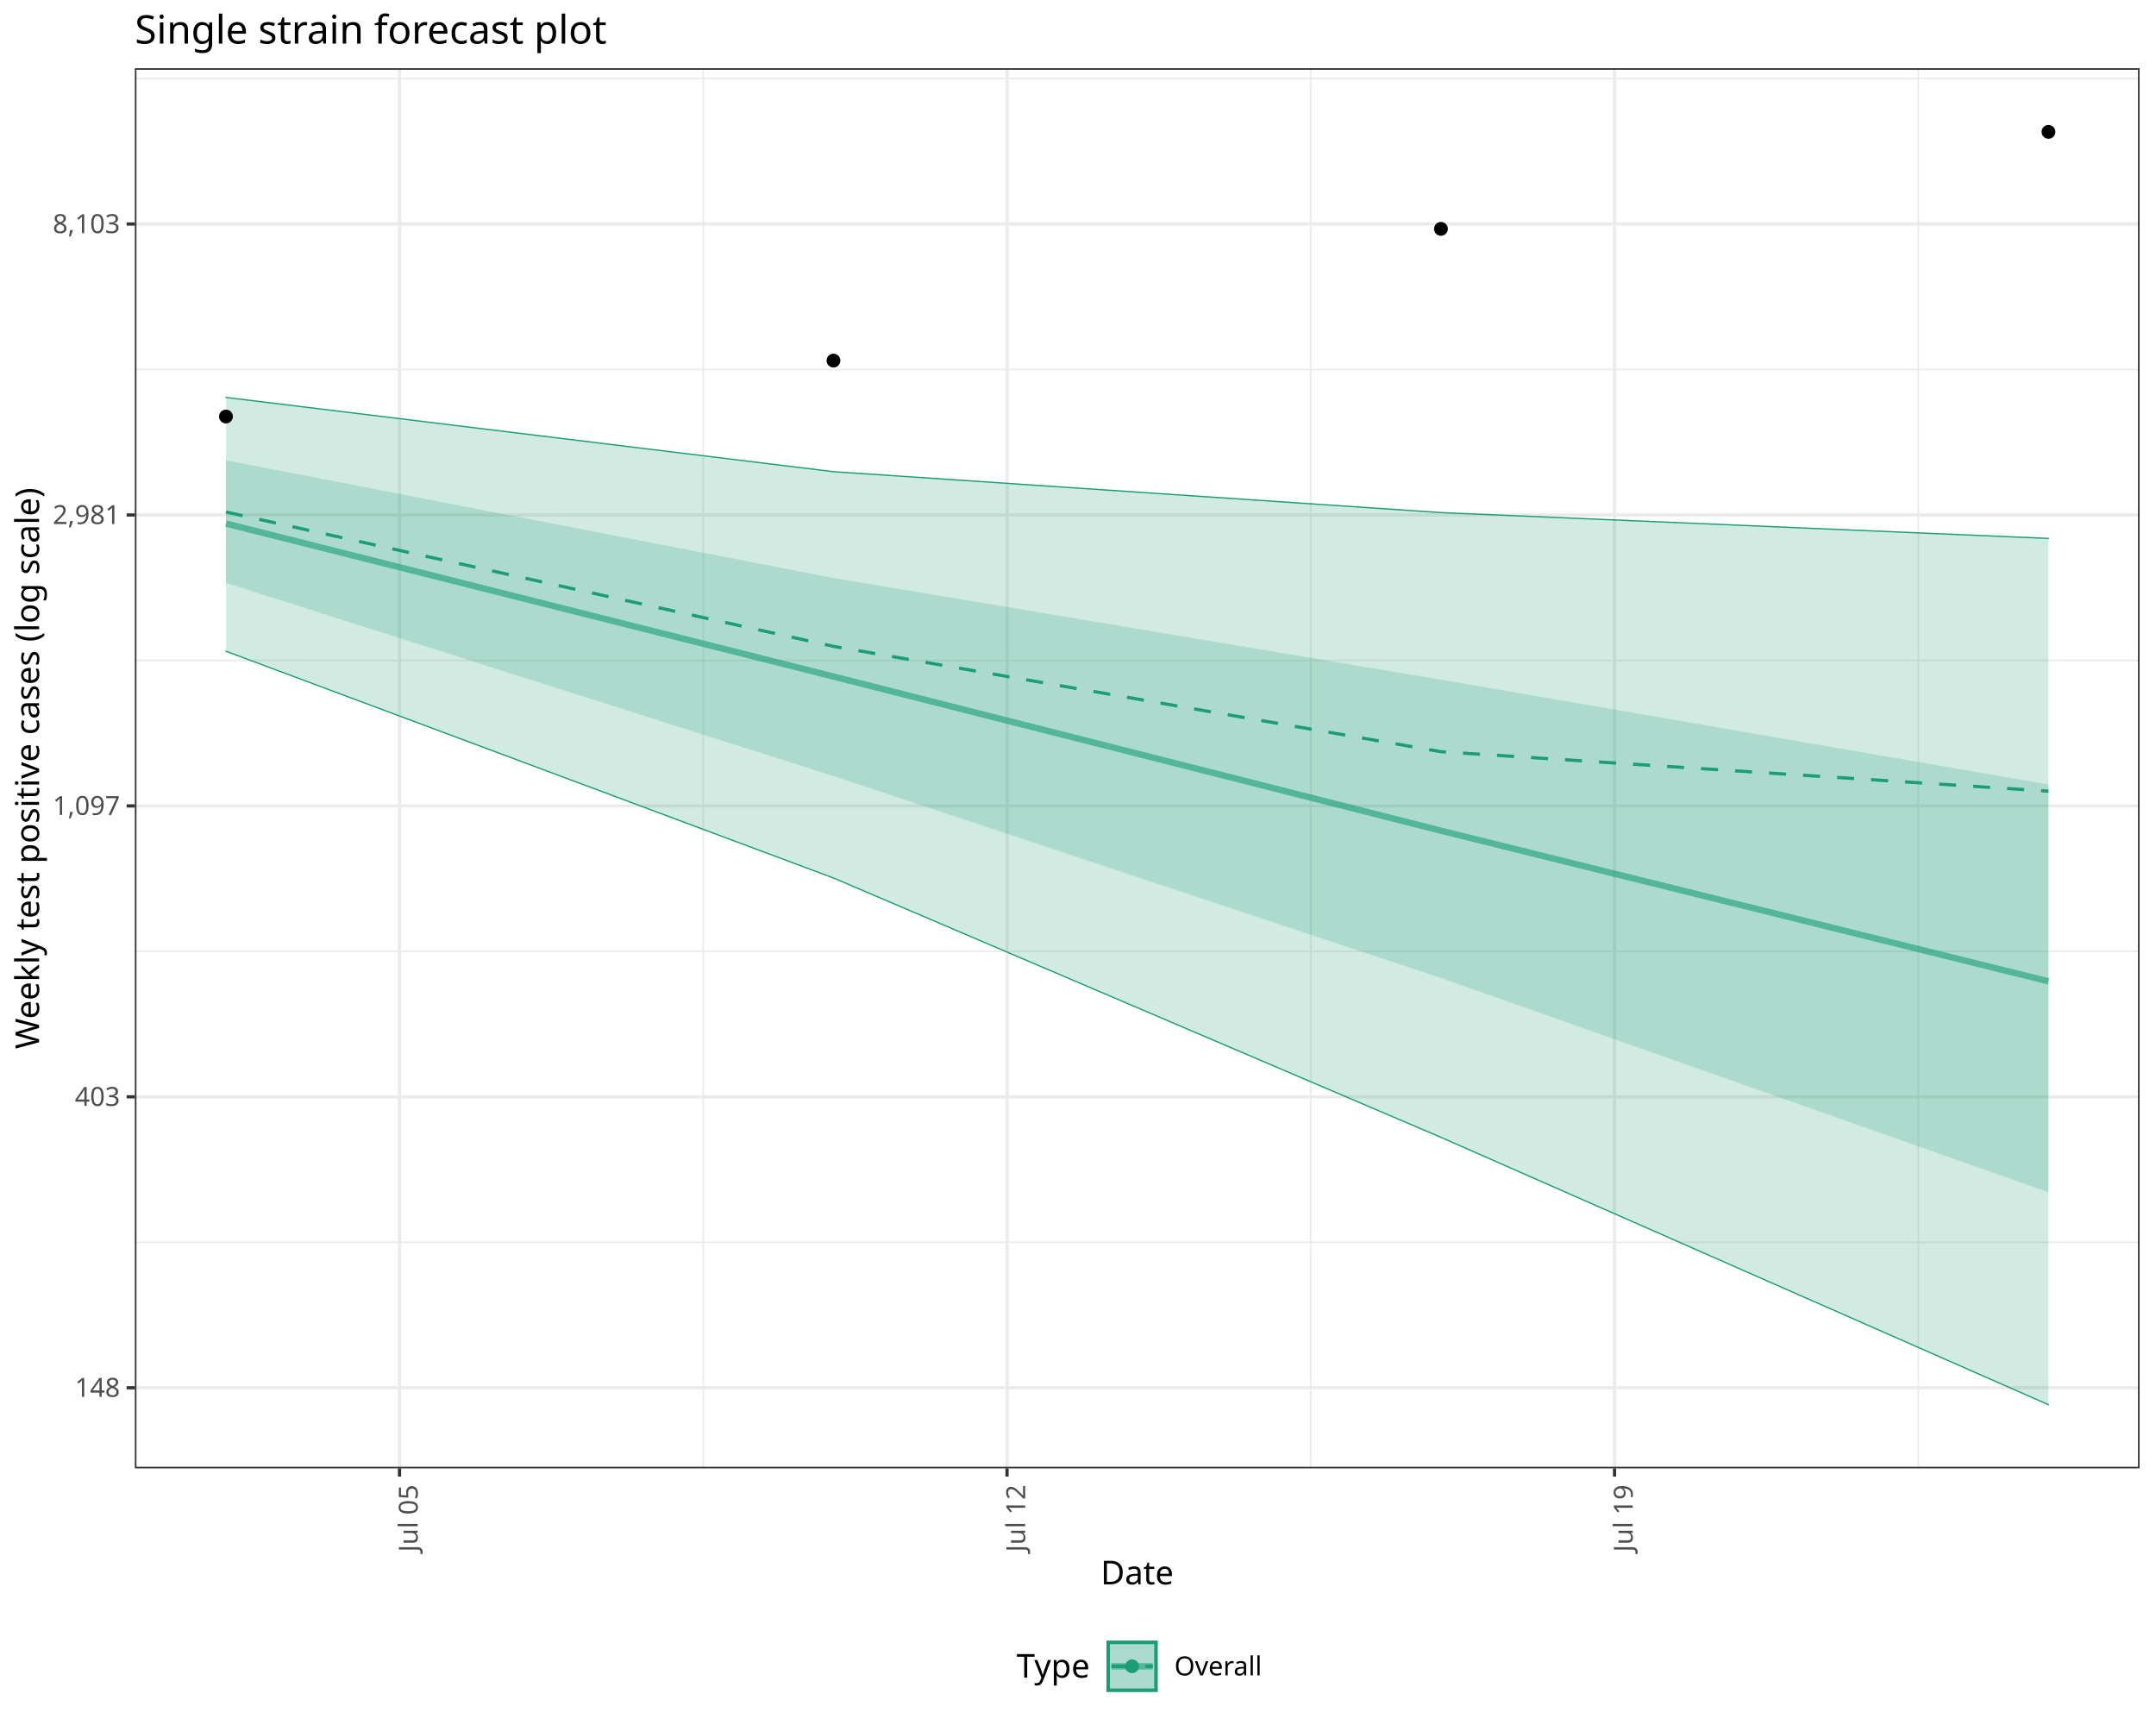
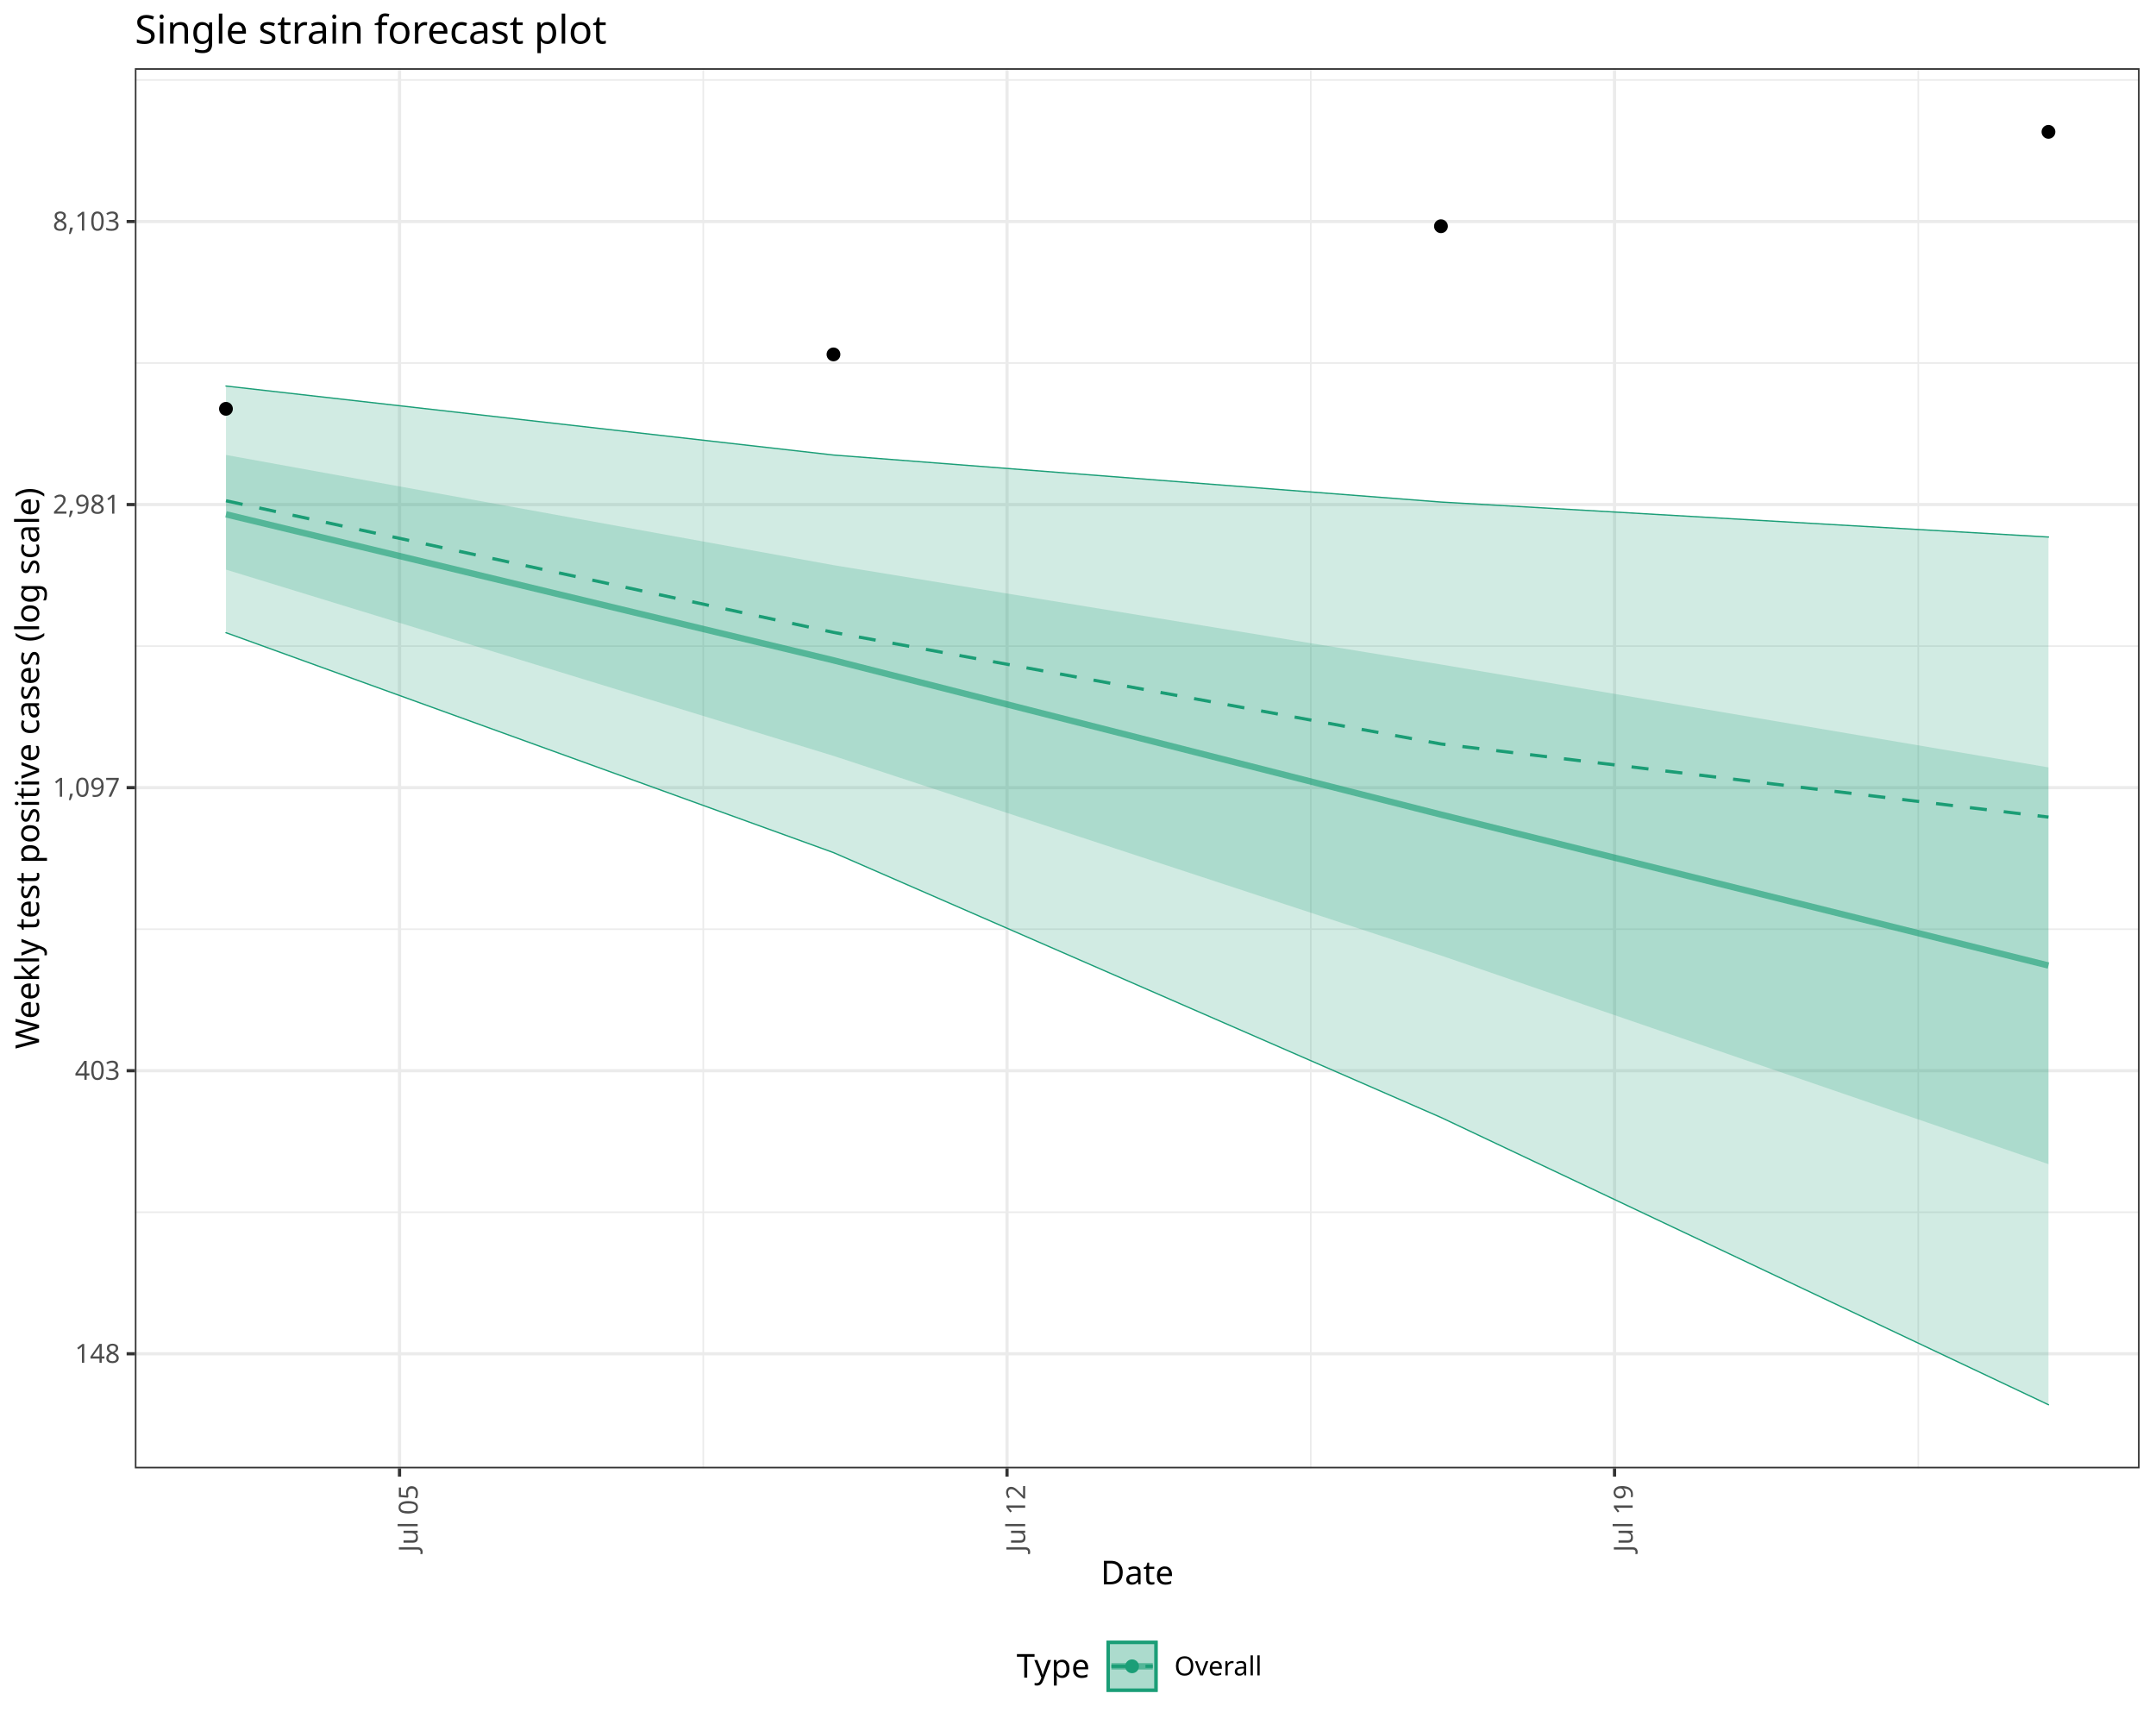
<svg xmlns="http://www.w3.org/2000/svg" class="svglite" data-engine-version="2.0" width="720.00pt" height="576.00pt" viewBox="0 0 720.00 576.00">
  <defs>
    <style type="text/css">
    .svglite line, .svglite polyline, .svglite polygon, .svglite path, .svglite rect, .svglite circle {
      fill: none;
      stroke: #000000;
      stroke-linecap: round;
      stroke-linejoin: round;
      stroke-miterlimit: 10.00;
    }
  </style>
  </defs>
  <rect width="100%" height="100%" style="stroke: none; fill: #FFFFFF;" />
  <defs>
    <clipPath id="cpMC4wMHw3MjAuMDB8MC4wMHw1NzYuMDA=">
      <rect x="0.00" y="0.00" width="720.00" height="576.00" />
    </clipPath>
  </defs>
  <g clip-path="url(#cpMC4wMHw3MjAuMDB8MC4wMHw1NzYuMDA=)">
    <rect x="0.00" y="0.00" width="720.00" height="576.00" style="stroke-width: 1.07; stroke: #FFFFFF; fill: #FFFFFF;" />
  </g>
  <defs>
    <clipPath id="cpNDUuMDN8NzE0LjUyfDIyLjc4fDQ5MC4zMQ==">
      <rect x="45.03" y="22.78" width="669.49" height="467.53" />
    </clipPath>
  </defs>
  <g clip-path="url(#cpNDUuMDN8NzE0LjUyfDIyLjc4fDQ5MC4zMQ==)">
    <rect x="45.03" y="22.78" width="669.49" height="467.53" style="stroke-width: 1.07; stroke: none; fill: #FFFFFF;" />
-     <polyline points="45.03,414.82 714.52,414.82 " style="stroke-width: 0.53; stroke: #EBEBEB; stroke-linecap: butt;" />
-     <polyline points="45.03,317.67 714.52,317.67 " style="stroke-width: 0.53; stroke: #EBEBEB; stroke-linecap: butt;" />
-     <polyline points="45.03,220.52 714.52,220.52 " style="stroke-width: 0.53; stroke: #EBEBEB; stroke-linecap: butt;" />
-     <polyline points="45.03,123.37 714.52,123.37 " style="stroke-width: 0.53; stroke: #EBEBEB; stroke-linecap: butt;" />
-     <polyline points="45.03,26.23 714.52,26.23 " style="stroke-width: 0.53; stroke: #EBEBEB; stroke-linecap: butt;" />
+     <polyline points="45.03,404.78 714.52,404.78 " style="stroke-width: 0.53; stroke: #EBEBEB; stroke-linecap: butt;" />
+     <polyline points="45.03,310.26 714.52,310.26 " style="stroke-width: 0.53; stroke: #EBEBEB; stroke-linecap: butt;" />
+     <polyline points="45.03,215.74 714.52,215.74 " style="stroke-width: 0.53; stroke: #EBEBEB; stroke-linecap: butt;" />
+     <polyline points="45.03,121.23 714.52,121.23 " style="stroke-width: 0.53; stroke: #EBEBEB; stroke-linecap: butt;" />
+     <polyline points="45.03,26.71 714.52,26.71 " style="stroke-width: 0.53; stroke: #EBEBEB; stroke-linecap: butt;" />
    <polyline points="234.86,490.31 234.86,22.78 " style="stroke-width: 0.53; stroke: #EBEBEB; stroke-linecap: butt;" />
    <polyline points="437.74,490.31 437.74,22.78 " style="stroke-width: 0.53; stroke: #EBEBEB; stroke-linecap: butt;" />
    <polyline points="640.62,490.31 640.62,22.78 " style="stroke-width: 0.53; stroke: #EBEBEB; stroke-linecap: butt;" />
-     <polyline points="45.03,463.39 714.52,463.39 " style="stroke-width: 1.07; stroke: #EBEBEB; stroke-linecap: butt;" />
-     <polyline points="45.03,366.24 714.52,366.24 " style="stroke-width: 1.07; stroke: #EBEBEB; stroke-linecap: butt;" />
-     <polyline points="45.03,269.10 714.52,269.10 " style="stroke-width: 1.07; stroke: #EBEBEB; stroke-linecap: butt;" />
-     <polyline points="45.03,171.95 714.52,171.95 " style="stroke-width: 1.07; stroke: #EBEBEB; stroke-linecap: butt;" />
-     <polyline points="45.03,74.80 714.52,74.80 " style="stroke-width: 1.07; stroke: #EBEBEB; stroke-linecap: butt;" />
+     <polyline points="45.03,452.04 714.52,452.04 " style="stroke-width: 1.07; stroke: #EBEBEB; stroke-linecap: butt;" />
+     <polyline points="45.03,357.52 714.52,357.52 " style="stroke-width: 1.07; stroke: #EBEBEB; stroke-linecap: butt;" />
+     <polyline points="45.03,263.00 714.52,263.00 " style="stroke-width: 1.07; stroke: #EBEBEB; stroke-linecap: butt;" />
+     <polyline points="45.03,168.48 714.52,168.48 " style="stroke-width: 1.07; stroke: #EBEBEB; stroke-linecap: butt;" />
+     <polyline points="45.03,73.97 714.52,73.97 " style="stroke-width: 1.07; stroke: #EBEBEB; stroke-linecap: butt;" />
    <polyline points="133.42,490.31 133.42,22.78 " style="stroke-width: 1.07; stroke: #EBEBEB; stroke-linecap: butt;" />
    <polyline points="336.30,490.31 336.30,22.78 " style="stroke-width: 1.07; stroke: #EBEBEB; stroke-linecap: butt;" />
    <polyline points="539.18,490.31 539.18,22.78 " style="stroke-width: 1.07; stroke: #EBEBEB; stroke-linecap: butt;" />
-     <polyline points="75.46,174.82 278.34,225.91 481.21,277.38 684.09,327.68 " style="stroke-width: 2.13; stroke: #1B9E77; stroke-opacity: 0.60; stroke-linecap: butt;" />
-     <polyline points="75.46,170.97 278.34,215.83 481.21,251.00 684.09,264.19 " style="stroke-width: 1.07; stroke: #1B9E77; stroke-dasharray: 5.69,5.69; stroke-linecap: butt;" />
-     <polygon points="75.46,132.71 278.34,157.50 481.21,171.16 684.09,179.79 684.09,469.06 481.21,379.77 278.34,293.17 75.46,217.46 " style="stroke-width: 0.00; stroke: none; fill: #1B9E77; fill-opacity: 0.20;" />
-     <polyline points="75.46,132.71 278.34,157.50 481.21,171.16 684.09,179.79 " style="stroke-width: 0.43; stroke: #1B9E77;" />
-     <polyline points="684.09,469.06 481.21,379.77 278.34,293.17 75.46,217.46 " style="stroke-width: 0.43; stroke: #1B9E77;" />
-     <polygon points="75.46,153.69 278.34,193.00 481.21,226.94 684.09,261.94 684.09,398.11 481.21,326.56 278.34,259.14 75.46,194.64 " style="stroke-width: 0.00; stroke: none; fill: #1B9E77; fill-opacity: 0.20;" />
-     <polyline points="75.46,153.69 278.34,193.00 481.21,226.94 684.09,261.94 " style="stroke-width: 1.07; stroke: none;" />
-     <polyline points="684.09,398.11 481.21,326.56 278.34,259.14 75.46,194.64 " style="stroke-width: 1.07; stroke: none;" />
-     <circle cx="75.46" cy="139.08" r="1.95" style="stroke-width: 0.71; fill: #000000;" />
-     <circle cx="278.34" cy="120.41" r="1.95" style="stroke-width: 0.71; fill: #000000;" />
-     <circle cx="481.21" cy="76.42" r="1.95" style="stroke-width: 0.71; fill: #000000;" />
+     <polyline points="75.46,171.74 278.34,220.49 481.21,272.00 684.09,322.40 " style="stroke-width: 2.13; stroke: #1B9E77; stroke-opacity: 0.60; stroke-linecap: butt;" />
+     <polyline points="75.46,167.21 278.34,211.16 481.21,248.42 684.09,272.84 " style="stroke-width: 1.07; stroke: #1B9E77; stroke-dasharray: 5.69,5.69; stroke-linecap: butt;" />
+     <polygon points="75.46,128.90 278.34,151.94 481.21,167.64 684.09,179.32 684.09,469.06 481.21,373.13 278.34,284.69 75.46,211.26 " style="stroke-width: 0.00; stroke: none; fill: #1B9E77; fill-opacity: 0.20;" />
+     <polyline points="75.46,128.90 278.34,151.94 481.21,167.64 684.09,179.32 " style="stroke-width: 0.43; stroke: #1B9E77;" />
+     <polyline points="684.09,469.06 481.21,373.13 278.34,284.69 75.46,211.26 " style="stroke-width: 0.43; stroke: #1B9E77;" />
+     <polygon points="75.46,151.91 278.34,188.71 481.21,221.88 684.09,256.24 684.09,388.72 481.21,319.06 278.34,252.40 75.46,190.20 " style="stroke-width: 0.00; stroke: none; fill: #1B9E77; fill-opacity: 0.20;" />
+     <polyline points="75.46,151.91 278.34,188.71 481.21,221.88 684.09,256.24 " style="stroke-width: 1.07; stroke: none;" />
+     <polyline points="684.09,388.72 481.21,319.06 278.34,252.40 75.46,190.20 " style="stroke-width: 1.07; stroke: none;" />
+     <circle cx="75.46" cy="136.51" r="1.95" style="stroke-width: 0.71; fill: #000000;" />
+     <circle cx="278.34" cy="118.34" r="1.95" style="stroke-width: 0.71; fill: #000000;" />
+     <circle cx="481.21" cy="75.54" r="1.95" style="stroke-width: 0.71; fill: #000000;" />
    <circle cx="684.09" cy="44.03" r="1.95" style="stroke-width: 0.71; fill: #000000;" />
    <rect x="45.03" y="22.78" width="669.49" height="467.53" style="stroke-width: 1.07; stroke: #333333;" />
  </g>
  <g clip-path="url(#cpMC4wMHw3MjAuMDB8MC4wMHw1NzYuMDA=)">
-     <text x="40.10" y="466.42" text-anchor="end" style="font-size: 8.80px; fill: #4D4D4D; font-family: sans;" textLength="14.68px" lengthAdjust="spacingAndGlyphs">148</text>
-     <text x="40.10" y="369.27" text-anchor="end" style="font-size: 8.80px; fill: #4D4D4D; font-family: sans;" textLength="14.68px" lengthAdjust="spacingAndGlyphs">403</text>
-     <text x="40.10" y="272.12" text-anchor="end" style="font-size: 8.80px; fill: #4D4D4D; font-family: sans;" textLength="22.02px" lengthAdjust="spacingAndGlyphs">1,097</text>
-     <text x="40.10" y="174.98" text-anchor="end" style="font-size: 8.80px; fill: #4D4D4D; font-family: sans;" textLength="22.02px" lengthAdjust="spacingAndGlyphs">2,981</text>
-     <text x="40.10" y="77.83" text-anchor="end" style="font-size: 8.80px; fill: #4D4D4D; font-family: sans;" textLength="22.02px" lengthAdjust="spacingAndGlyphs">8,103</text>
-     <polyline points="42.29,463.39 45.03,463.39 " style="stroke-width: 1.07; stroke: #333333; stroke-linecap: butt;" />
-     <polyline points="42.29,366.24 45.03,366.24 " style="stroke-width: 1.07; stroke: #333333; stroke-linecap: butt;" />
-     <polyline points="42.29,269.10 45.03,269.10 " style="stroke-width: 1.07; stroke: #333333; stroke-linecap: butt;" />
-     <polyline points="42.29,171.95 45.03,171.95 " style="stroke-width: 1.07; stroke: #333333; stroke-linecap: butt;" />
-     <polyline points="42.29,74.80 45.03,74.80 " style="stroke-width: 1.07; stroke: #333333; stroke-linecap: butt;" />
+     <text x="40.10" y="455.06" text-anchor="end" style="font-size: 8.80px; fill: #4D4D4D; font-family: sans;" textLength="14.68px" lengthAdjust="spacingAndGlyphs">148</text>
+     <text x="40.10" y="360.55" text-anchor="end" style="font-size: 8.80px; fill: #4D4D4D; font-family: sans;" textLength="14.68px" lengthAdjust="spacingAndGlyphs">403</text>
+     <text x="40.10" y="266.03" text-anchor="end" style="font-size: 8.80px; fill: #4D4D4D; font-family: sans;" textLength="22.02px" lengthAdjust="spacingAndGlyphs">1,097</text>
+     <text x="40.10" y="171.51" text-anchor="end" style="font-size: 8.80px; fill: #4D4D4D; font-family: sans;" textLength="22.02px" lengthAdjust="spacingAndGlyphs">2,981</text>
+     <text x="40.10" y="76.99" text-anchor="end" style="font-size: 8.80px; fill: #4D4D4D; font-family: sans;" textLength="22.02px" lengthAdjust="spacingAndGlyphs">8,103</text>
+     <polyline points="42.29,452.04 45.03,452.04 " style="stroke-width: 1.07; stroke: #333333; stroke-linecap: butt;" />
+     <polyline points="42.29,357.52 45.03,357.52 " style="stroke-width: 1.07; stroke: #333333; stroke-linecap: butt;" />
+     <polyline points="42.29,263.00 45.03,263.00 " style="stroke-width: 1.07; stroke: #333333; stroke-linecap: butt;" />
+     <polyline points="42.29,168.48 45.03,168.48 " style="stroke-width: 1.07; stroke: #333333; stroke-linecap: butt;" />
+     <polyline points="42.29,73.97 45.03,73.97 " style="stroke-width: 1.07; stroke: #333333; stroke-linecap: butt;" />
    <polyline points="133.42,493.05 133.42,490.31 " style="stroke-width: 1.07; stroke: #333333; stroke-linecap: butt;" />
    <polyline points="336.30,493.05 336.30,490.31 " style="stroke-width: 1.07; stroke: #333333; stroke-linecap: butt;" />
    <polyline points="539.18,493.05 539.18,490.31 " style="stroke-width: 1.07; stroke: #333333; stroke-linecap: butt;" />
    <text transform="translate(139.48,506.99) rotate(-90)" text-anchor="middle" style="font-size: 8.80px; fill: #4D4D4D; font-family: sans;" textLength="23.49px" lengthAdjust="spacingAndGlyphs">Jul 05</text>
    <text transform="translate(342.36,506.99) rotate(-90)" text-anchor="middle" style="font-size: 8.80px; fill: #4D4D4D; font-family: sans;" textLength="23.49px" lengthAdjust="spacingAndGlyphs">Jul 12</text>
    <text transform="translate(545.23,506.99) rotate(-90)" text-anchor="middle" style="font-size: 8.80px; fill: #4D4D4D; font-family: sans;" textLength="23.49px" lengthAdjust="spacingAndGlyphs">Jul 19</text>
    <text x="379.77" y="529.04" text-anchor="middle" style="font-size: 11.00px; font-family: sans;" textLength="23.24px" lengthAdjust="spacingAndGlyphs">Date</text>
    <text transform="translate(13.05,256.55) rotate(-90)" text-anchor="middle" style="font-size: 11.00px; font-family: sans;" textLength="182.83px" lengthAdjust="spacingAndGlyphs">Weekly test positive cases (log scale)</text>
    <rect x="334.01" y="542.28" width="91.54" height="28.24" style="stroke-width: 1.07; stroke: none; fill: #FFFFFF;" />
    <text x="339.49" y="560.19" style="font-size: 11.00px; font-family: sans;" textLength="24.46px" lengthAdjust="spacingAndGlyphs">Type</text>
    <rect x="369.42" y="547.76" width="17.28" height="17.28" style="stroke-width: 1.07; stroke: none; fill: #FFFFFF;" />
    <line x1="371.15" y1="556.40" x2="384.98" y2="556.40" style="stroke-width: 2.13; stroke: #1B9E77; stroke-opacity: 0.60; stroke-linecap: butt;" />
    <line x1="371.15" y1="556.40" x2="384.98" y2="556.40" style="stroke-width: 1.07; stroke: #1B9E77; stroke-dasharray: 5.69,5.69; stroke-linecap: butt;" />
    <rect x="369.71" y="548.04" width="16.71" height="16.71" style="stroke-width: 0.43; stroke: #1B9E77; stroke-linecap: square; stroke-linejoin: miter; fill: #1B9E77; fill-opacity: 0.20;" />
    <rect x="370.13" y="548.47" width="15.86" height="15.86" style="stroke-width: 1.07; stroke: #1B9E77; stroke-linecap: square; stroke-linejoin: miter; fill: #1B9E77; fill-opacity: 0.20;" />
    <circle cx="378.06" cy="556.40" r="1.95" style="stroke-width: 0.71; stroke: #1B9E77; fill: #1B9E77;" />
    <text x="392.18" y="559.43" style="font-size: 8.80px; font-family: sans;" textLength="27.88px" lengthAdjust="spacingAndGlyphs">Overall</text>
    <text x="45.03" y="14.56" style="font-size: 13.20px; font-family: sans;" textLength="148.22px" lengthAdjust="spacingAndGlyphs">Single strain forecast plot</text>
  </g>
</svg>
